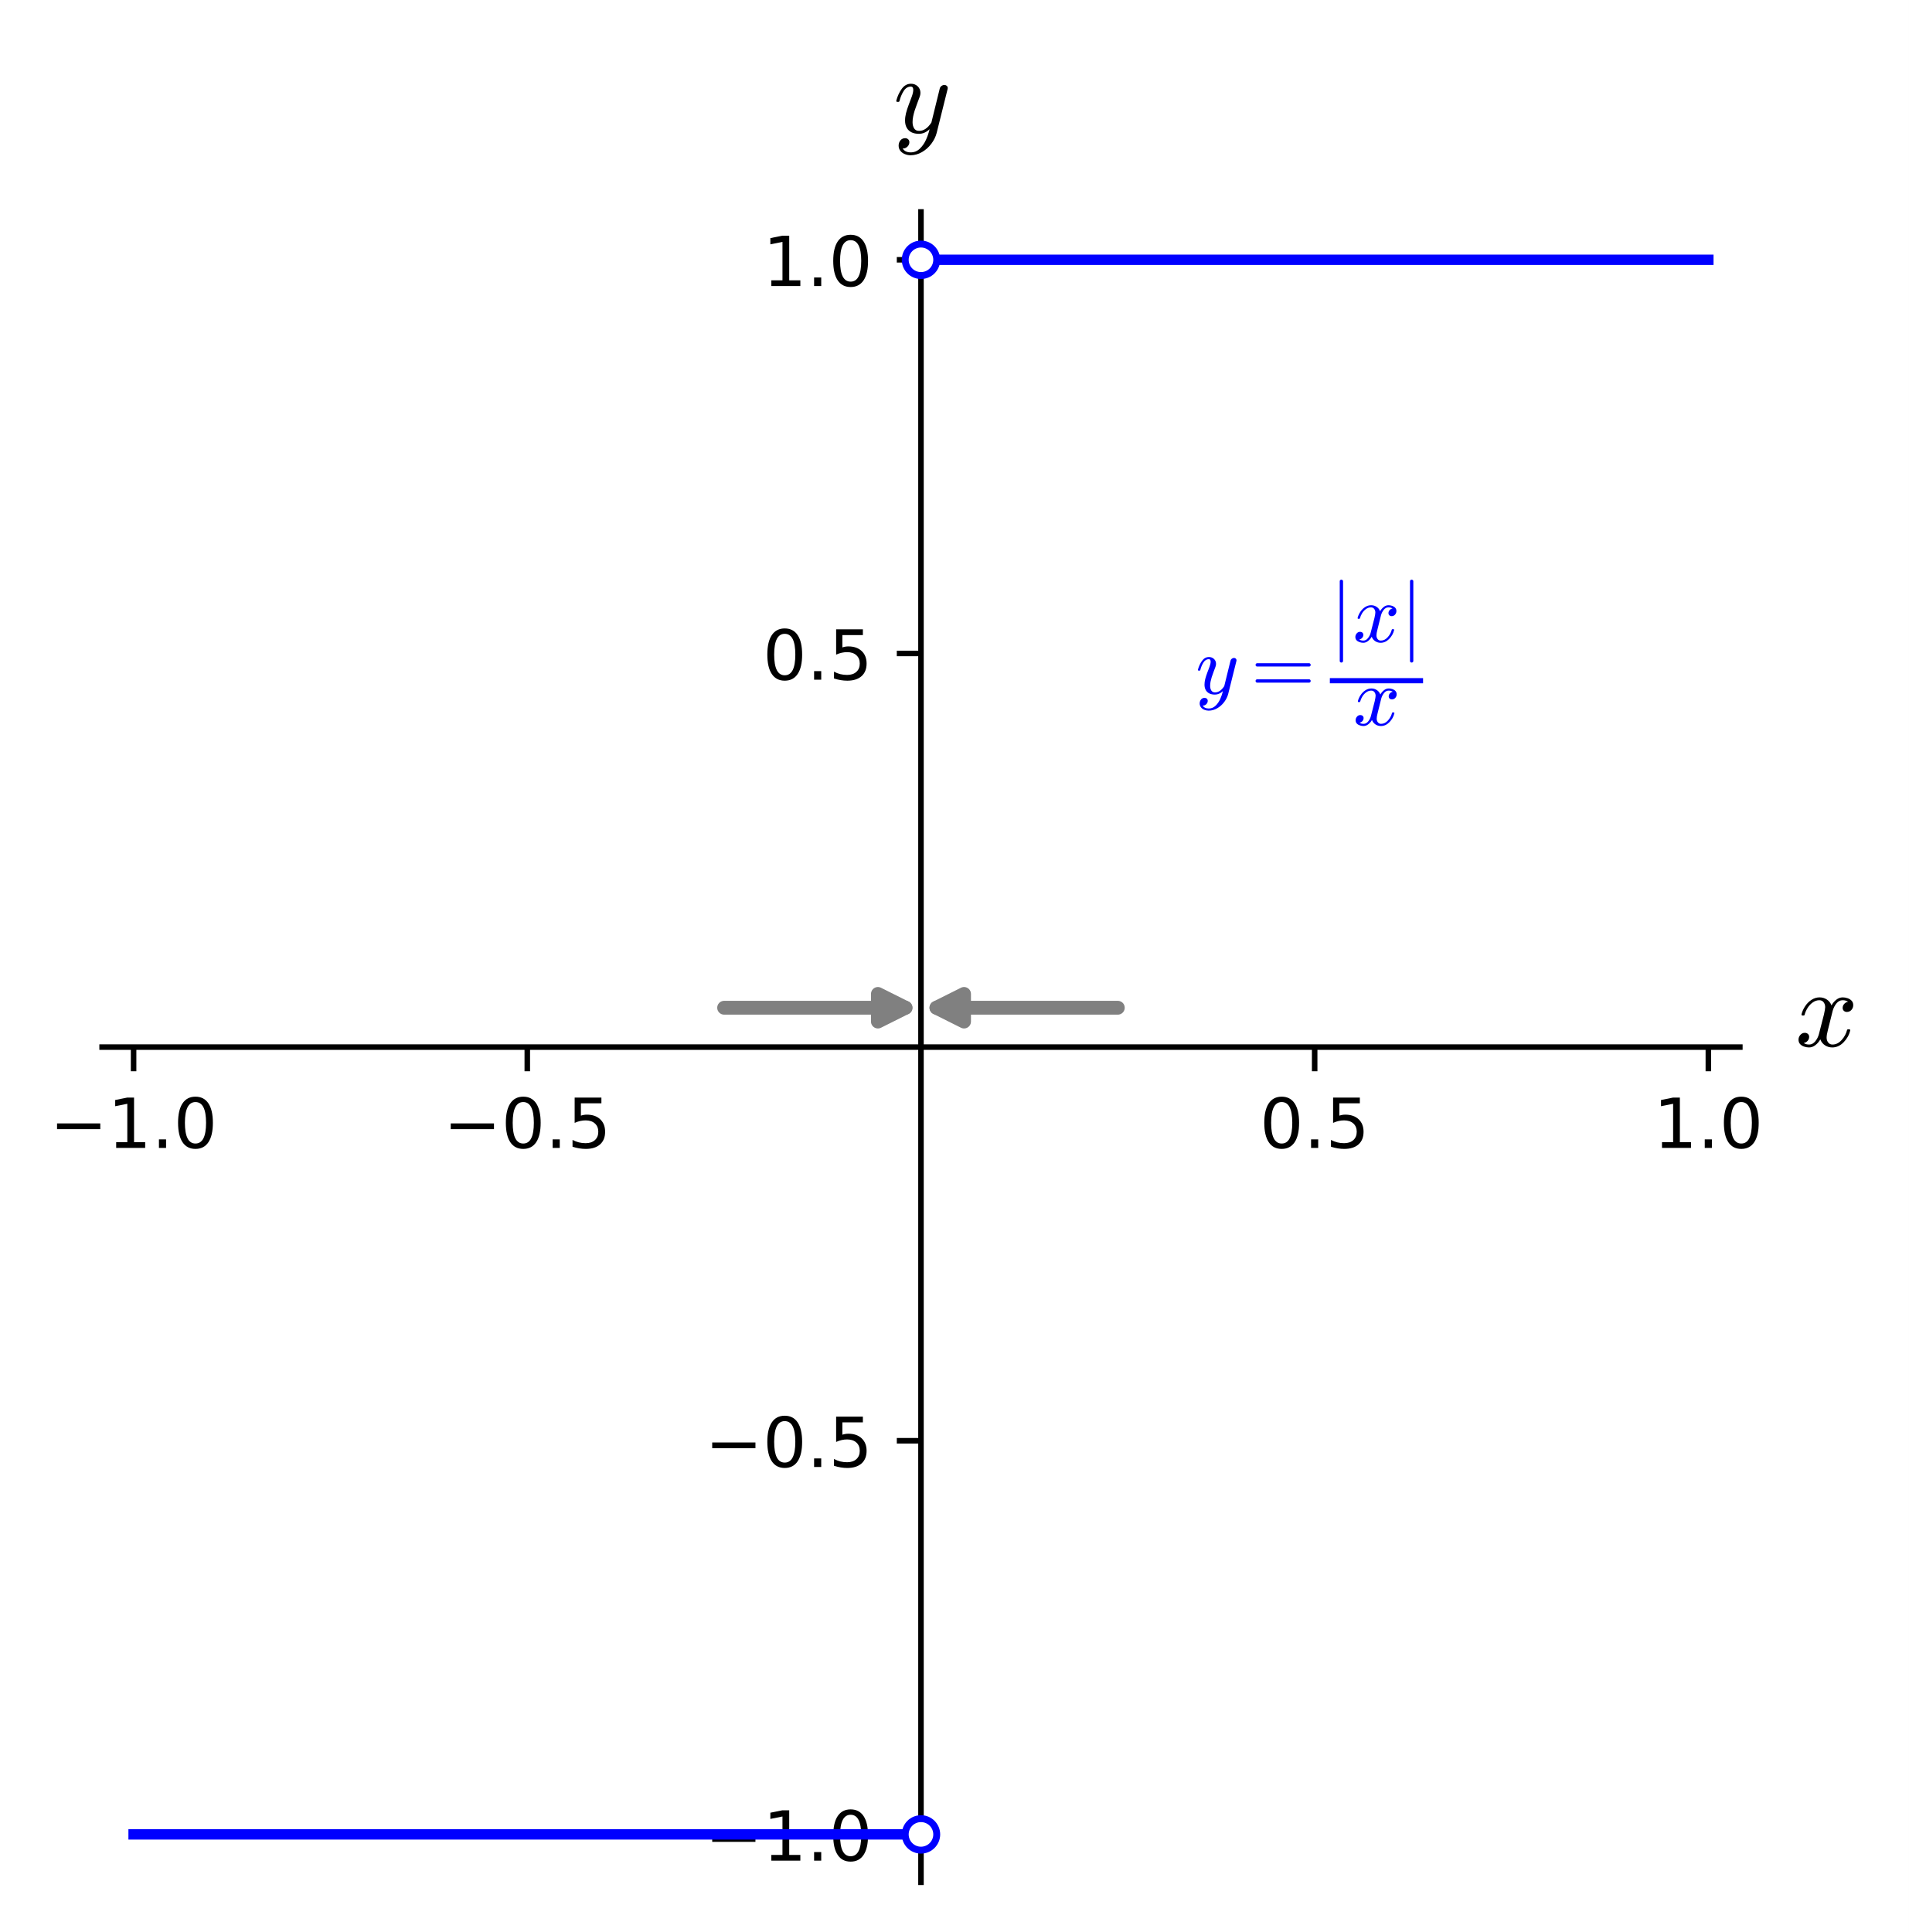
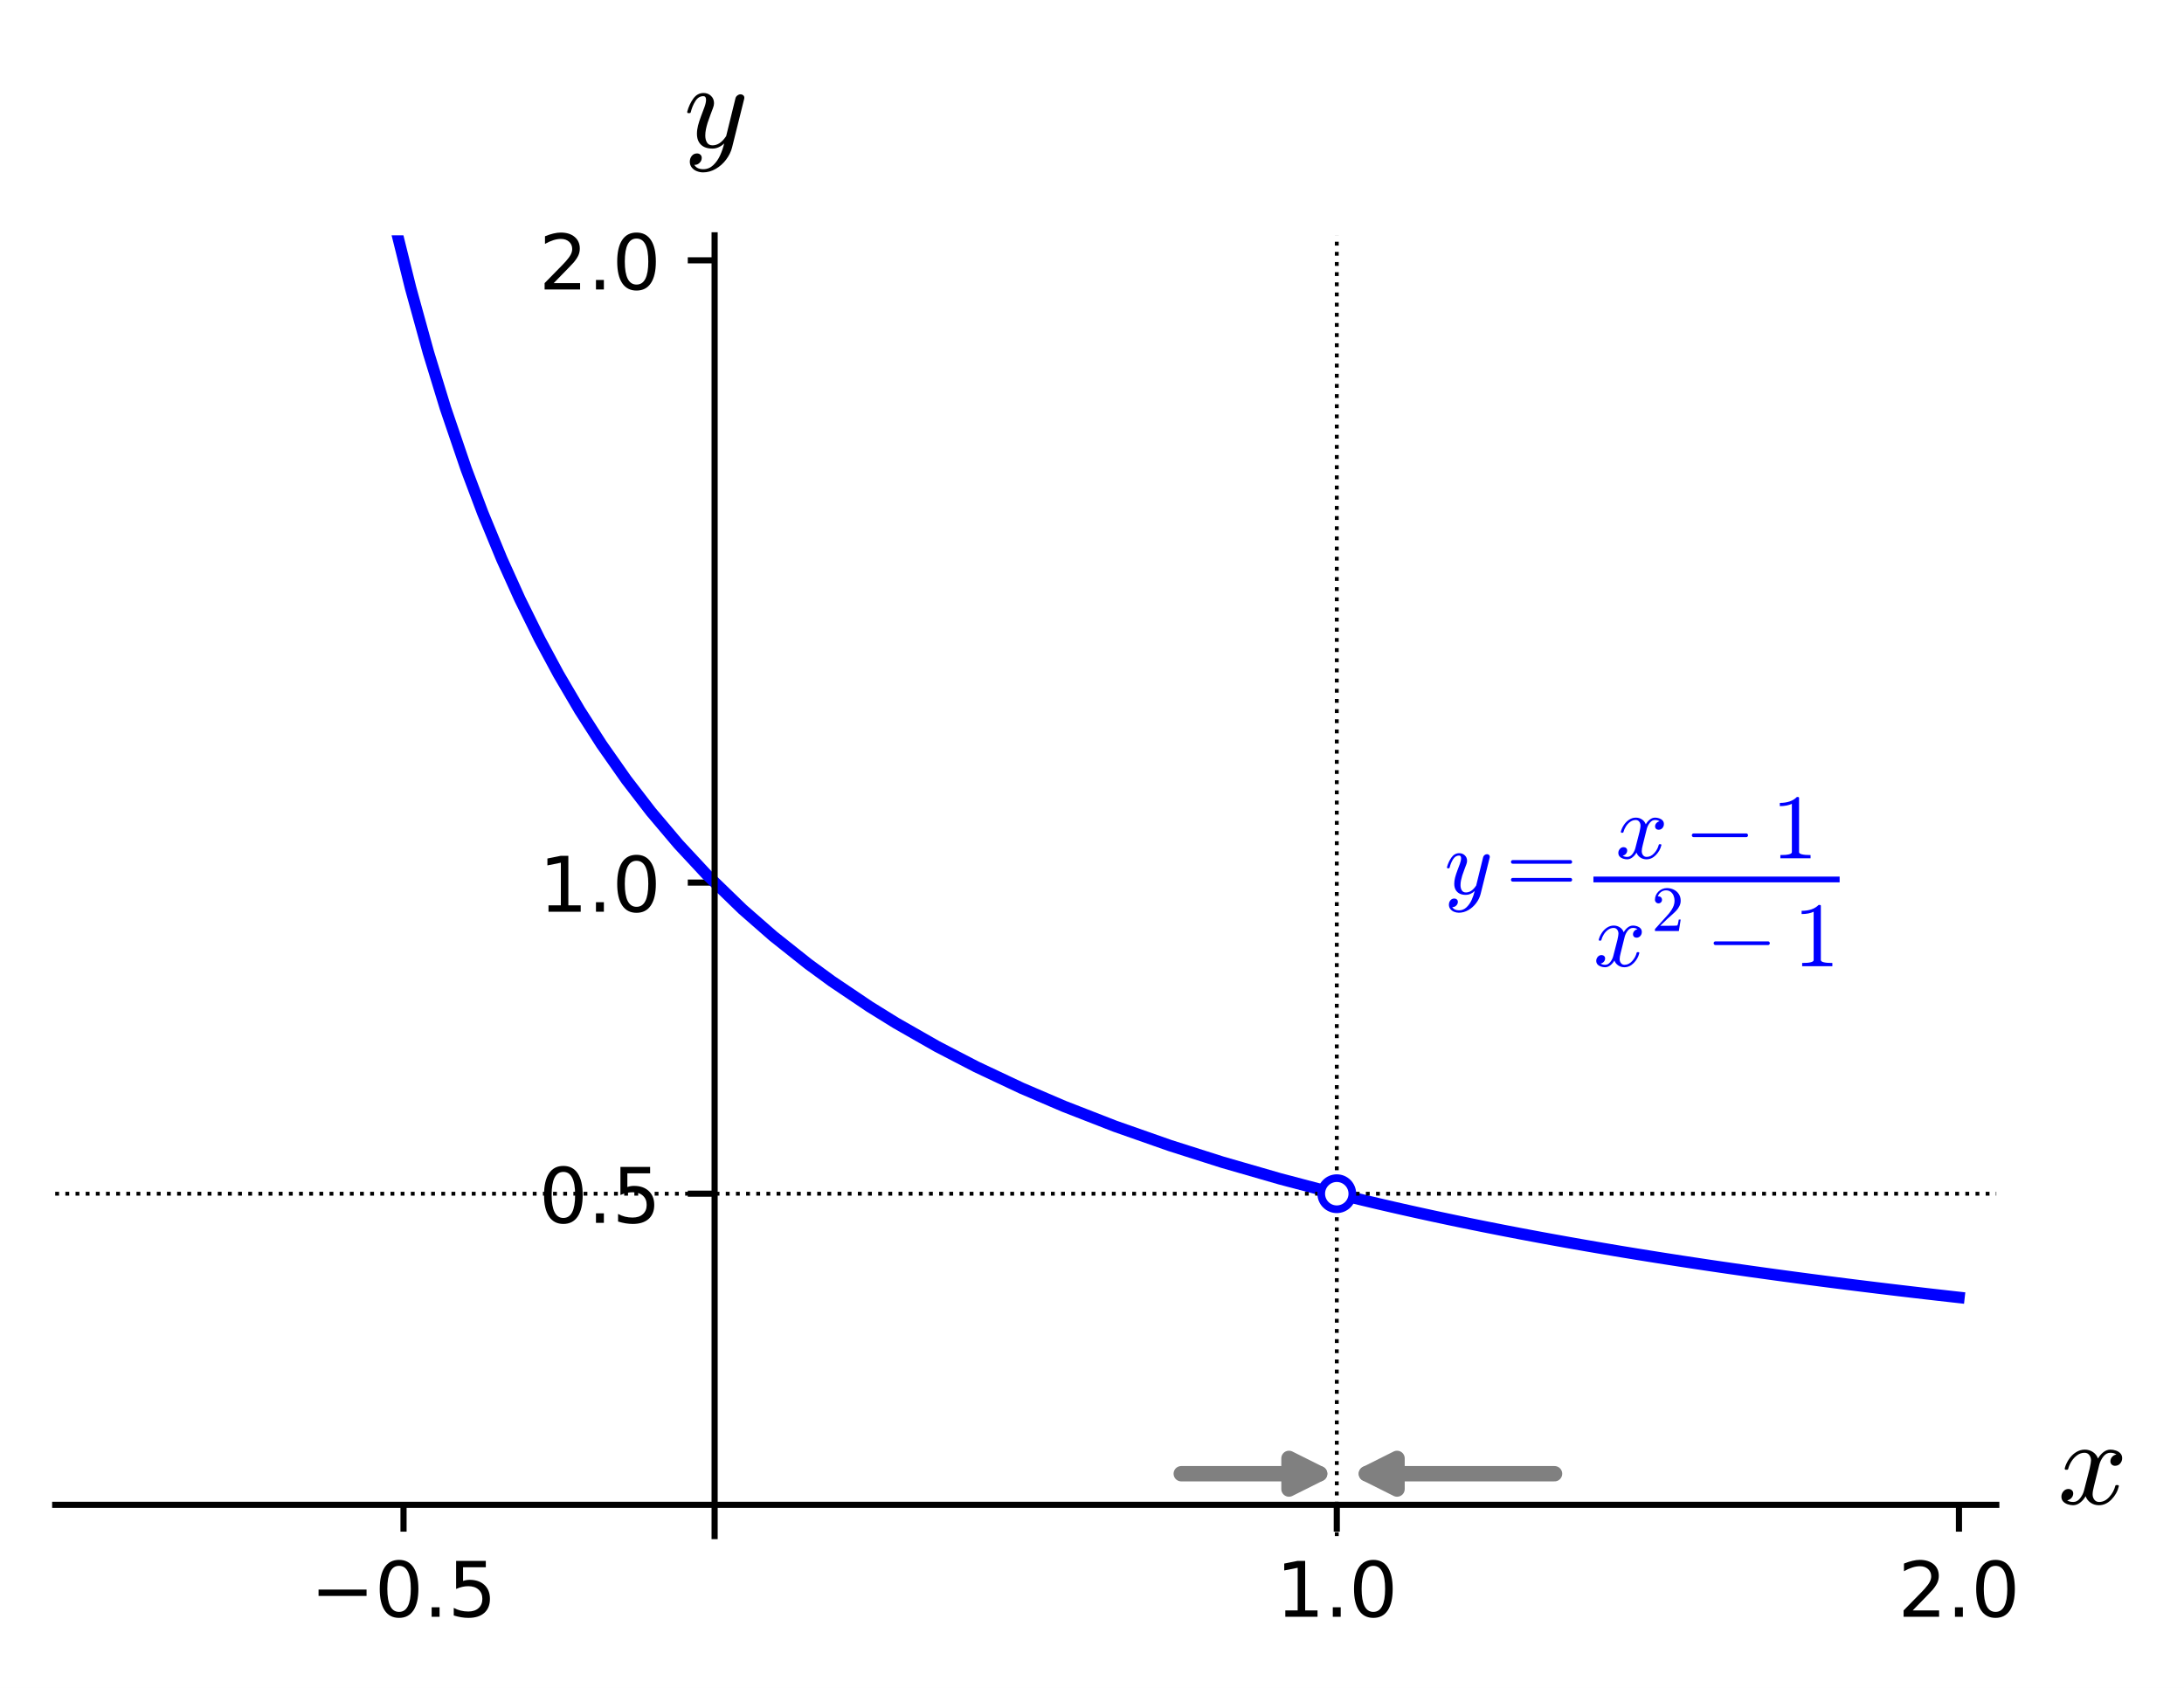
- <svg xmlns="http://www.w3.org/2000/svg" xmlns:xlink="http://www.w3.org/1999/xlink" height="279.725pt" version="1.1" viewBox="0 0 276.36 279.725" width="276.36pt">
+ <svg xmlns="http://www.w3.org/2000/svg" xmlns:xlink="http://www.w3.org/1999/xlink" height="220.099pt" version="1.1" viewBox="0 0 284.815 220.099" width="284.815pt">
  <defs>
    <style type="text/css">*{stroke-linecap:butt;stroke-linejoin:round;}</style>
  </defs>
  <g id="figure_1">
    <g id="patch_1">
-       <path d="M 0 279.725  L 276.36 279.725  L 276.36 0  L 0 0  z " style="fill:#ffffff;" />
+       <path d="M 0 220.099  L 284.815 220.099  L 284.815 0  L 0 0  z " style="fill:#ffffff;" />
    </g>
    <g id="axes_1">
      <g id="patch_2">
-         <path d="M 14.782 272.525  L 251.88 272.525  L 251.88 30.685  L 14.782 30.685  z " style="fill:#ffffff;" />
+         <path d="M 7.2 200.294  L 260.335 200.294  L 260.335 30.685  L 7.2 30.685  z " style="fill:#ffffff;" />
      </g>
      <g id="matplotlib.axis_1">
        <g id="xtick_1">
          <g id="line2d_1">
            <defs>
-               <path d="M 0 0  L 0 3.5  " id="m19f5b5f019" style="stroke:#000000;stroke-width:0.8;" />
+               <path d="M 0 0  L 0 3.5  " id="mb97dc31b6b" style="stroke:#000000;stroke-width:0.8;" />
            </defs>
            <g>
-               <use style="stroke:#000000;stroke-width:0.8;" x="19.341" xlink:href="#m19f5b5f019" y="151.605" />
+               <use style="stroke:#000000;stroke-width:0.8;" x="52.624" xlink:href="#mb97dc31b6b" y="196.221" />
            </g>
          </g>
          <g id="text_1">
-             <g transform="translate(7.2 166.2034)scale(0.1 -0.1)">
+             <g transform="translate(40.48289 210.8193)scale(0.1 -0.1)">
              <defs>
                <path d="M 10.594 35.5  L 73.188 35.5  L 73.188 27.203  L 10.594 27.203  z " id="DejaVuSans-8722" />
-                 <path d="M 12.406 8.297  L 28.516 8.297  L 28.516 63.922  L 10.984 60.406  L 10.984 69.391  L 28.422 72.906  L 38.281 72.906  L 38.281 8.297  L 54.391 8.297  L 54.391 0  L 12.406 0  z " id="DejaVuSans-49" />
+                 <path d="M 31.781 66.406  Q 24.172 66.406 20.328 58.906  Q 16.5 51.422 16.5 36.375  Q 16.5 21.391 20.328 13.891  Q 24.172 6.391 31.781 6.391  Q 39.453 6.391 43.281 13.891  Q 47.125 21.391 47.125 36.375  Q 47.125 51.422 43.281 58.906  Q 39.453 66.406 31.781 66.406  z M 31.781 74.219  Q 44.047 74.219 50.516 64.516  Q 56.984 54.828 56.984 36.375  Q 56.984 17.969 50.516 8.266  Q 44.047 -1.422 31.781 -1.422  Q 19.531 -1.422 13.062 8.266  Q 6.594 17.969 6.594 36.375  Q 6.594 54.828 13.062 64.516  Q 19.531 74.219 31.781 74.219  z " id="DejaVuSans-48" />
                <path d="M 10.688 12.406  L 21 12.406  L 21 0  L 10.688 0  z " id="DejaVuSans-46" />
-                 <path d="M 31.781 66.406  Q 24.172 66.406 20.328 58.906  Q 16.5 51.422 16.5 36.375  Q 16.5 21.391 20.328 13.891  Q 24.172 6.391 31.781 6.391  Q 39.453 6.391 43.281 13.891  Q 47.125 21.391 47.125 36.375  Q 47.125 51.422 43.281 58.906  Q 39.453 66.406 31.781 66.406  z M 31.781 74.219  Q 44.047 74.219 50.516 64.516  Q 56.984 54.828 56.984 36.375  Q 56.984 17.969 50.516 8.266  Q 44.047 -1.422 31.781 -1.422  Q 19.531 -1.422 13.062 8.266  Q 6.594 17.969 6.594 36.375  Q 6.594 54.828 13.062 64.516  Q 19.531 74.219 31.781 74.219  z " id="DejaVuSans-48" />
-               </defs>
-               <use xlink:href="#DejaVuSans-8722" />
-               <use x="83.789" xlink:href="#DejaVuSans-49" />
-               <use x="147.412" xlink:href="#DejaVuSans-46" />
-               <use x="179.199" xlink:href="#DejaVuSans-48" />
-             </g>
-           </g>
-         </g>
-         <g id="xtick_2">
-           <g id="line2d_2">
-             <g>
-               <use style="stroke:#000000;stroke-width:0.8;" x="190.326" xlink:href="#m19f5b5f019" y="151.605" />
-             </g>
-           </g>
-           <g id="text_2">
-             <g transform="translate(182.374 166.2034)scale(0.1 -0.1)">
-               <defs>
                <path d="M 10.797 72.906  L 49.516 72.906  L 49.516 64.594  L 19.828 64.594  L 19.828 46.734  Q 21.969 47.469 24.109 47.828  Q 26.266 48.188 28.422 48.188  Q 40.625 48.188 47.75 41.5  Q 54.891 34.812 54.891 23.391  Q 54.891 11.625 47.562 5.094  Q 40.234 -1.422 26.906 -1.422  Q 22.312 -1.422 17.547 -0.641  Q 12.797 0.141 7.719 1.703  L 7.719 11.625  Q 12.109 9.234 16.797 8.062  Q 21.484 6.891 26.703 6.891  Q 35.156 6.891 40.078 11.328  Q 45.016 15.766 45.016 23.391  Q 45.016 31 40.078 35.438  Q 35.156 39.891 26.703 39.891  Q 22.75 39.891 18.812 39.016  Q 14.891 38.141 10.797 36.281  z " id="DejaVuSans-53" />
              </defs>
-               <use xlink:href="#DejaVuSans-48" />
-               <use x="63.623" xlink:href="#DejaVuSans-46" />
-               <use x="95.41" xlink:href="#DejaVuSans-53" />
-             </g>
-           </g>
-         </g>
-         <g id="xtick_3">
-           <g id="line2d_3">
-             <g>
-               <use style="stroke:#000000;stroke-width:0.8;" x="76.336" xlink:href="#m19f5b5f019" y="151.605" />
-             </g>
-           </g>
-           <g id="text_3">
-             <g transform="translate(64.19472 166.2034)scale(0.1 -0.1)">
              <use xlink:href="#DejaVuSans-8722" />
              <use x="83.789" xlink:href="#DejaVuSans-48" />
              <use x="147.412" xlink:href="#DejaVuSans-46" />
              <use x="179.199" xlink:href="#DejaVuSans-53" />
            </g>
          </g>
        </g>
-         <g id="xtick_4">
-           <g id="line2d_4">
+         <g id="xtick_2">
+           <g id="line2d_2">
            <g>
-               <use style="stroke:#000000;stroke-width:0.8;" x="247.32" xlink:href="#m19f5b5f019" y="151.605" />
+               <use style="stroke:#000000;stroke-width:0.8;" x="174.33" xlink:href="#mb97dc31b6b" y="196.221" />
            </g>
          </g>
-           <g id="text_4">
-             <g transform="translate(239.3687 166.2034)scale(0.1 -0.1)">
+           <g id="text_2">
+             <g transform="translate(166.3784 210.8193)scale(0.1 -0.1)">
+               <defs>
+                 <path d="M 12.406 8.297  L 28.516 8.297  L 28.516 63.922  L 10.984 60.406  L 10.984 69.391  L 28.422 72.906  L 38.281 72.906  L 38.281 8.297  L 54.391 8.297  L 54.391 0  L 12.406 0  z " id="DejaVuSans-49" />
+               </defs>
              <use xlink:href="#DejaVuSans-49" />
              <use x="63.623" xlink:href="#DejaVuSans-46" />
              <use x="95.41" xlink:href="#DejaVuSans-48" />
            </g>
          </g>
        </g>
-         <g id="text_5">
-           <g transform="translate(259.8799 151.605)scale(0.16 -0.16)">
+         <g id="xtick_3">
+           <g id="line2d_3">
+             <g>
+               <use style="stroke:#000000;stroke-width:0.8;" x="255.467" xlink:href="#mb97dc31b6b" y="196.221" />
+             </g>
+           </g>
+           <g id="text_3">
+             <g transform="translate(247.5155 210.8193)scale(0.1 -0.1)">
+               <defs>
+                 <path d="M 19.188 8.297  L 53.609 8.297  L 53.609 0  L 7.328 0  L 7.328 8.297  Q 12.938 14.109 22.625 23.891  Q 32.328 33.688 34.812 36.531  Q 39.547 41.844 41.422 45.531  Q 43.312 49.219 43.312 52.781  Q 43.312 58.594 39.234 62.25  Q 35.156 65.922 28.609 65.922  Q 23.969 65.922 18.812 64.312  Q 13.672 62.703 7.812 59.422  L 7.812 69.391  Q 13.766 71.781 18.938 73  Q 24.125 74.219 28.422 74.219  Q 39.75 74.219 46.484 68.547  Q 53.219 62.891 53.219 53.422  Q 53.219 48.922 51.531 44.891  Q 49.859 40.875 45.406 35.406  Q 44.188 33.984 37.641 27.219  Q 31.109 20.453 19.188 8.297  z " id="DejaVuSans-50" />
+               </defs>
+               <use xlink:href="#DejaVuSans-50" />
+               <use x="63.623" xlink:href="#DejaVuSans-46" />
+               <use x="95.41" xlink:href="#DejaVuSans-48" />
+             </g>
+           </g>
+         </g>
+         <g id="text_4">
+           <g transform="translate(268.335 196.2209)scale(0.16 -0.16)">
            <defs>
              <path d="M 7.812 2.875  Q 9.578 1.516 12.797 1.516  Q 15.922 1.516 18.312 4.516  Q 20.703 7.516 21.578 11.078  L 26.125 28.812  Q 27.203 33.641 27.203 35.406  Q 27.203 37.891 25.812 39.75  Q 24.422 41.609 21.922 41.609  Q 18.75 41.609 15.969 39.625  Q 13.188 37.641 11.281 34.594  Q 9.375 31.547 8.594 28.422  Q 8.406 27.781 7.812 27.781  L 6.594 27.781  Q 5.812 27.781 5.812 28.719  L 5.812 29  Q 6.781 32.719 9.125 36.25  Q 11.469 39.797 14.859 41.984  Q 18.266 44.188 22.125 44.188  Q 25.781 44.188 28.734 42.234  Q 31.688 40.281 32.906 36.922  Q 34.625 39.984 37.281 42.078  Q 39.938 44.188 43.109 44.188  Q 45.266 44.188 47.5 43.422  Q 49.75 42.672 51.172 41.109  Q 52.594 39.547 52.594 37.203  Q 52.594 34.672 50.953 32.828  Q 49.312 31 46.781 31  Q 45.172 31 44.094 32.031  Q 43.016 33.062 43.016 34.625  Q 43.016 36.719 44.453 38.297  Q 45.906 39.891 47.906 40.188  Q 46.094 41.609 42.922 41.609  Q 39.703 41.609 37.328 38.625  Q 34.969 35.641 33.984 31.984  L 29.594 14.312  Q 28.516 10.297 28.516 7.719  Q 28.516 5.172 29.953 3.344  Q 31.391 1.516 33.797 1.516  Q 38.484 1.516 42.156 5.641  Q 45.844 9.766 47.016 14.703  Q 47.219 15.281 47.797 15.281  L 49.031 15.281  Q 49.422 15.281 49.656 15.016  Q 49.906 14.75 49.906 14.406  Q 49.906 14.312 49.812 14.109  Q 48.391 8.156 43.844 3.516  Q 39.312 -1.125 33.594 -1.125  Q 29.938 -1.125 26.984 0.844  Q 24.031 2.828 22.797 6.203  Q 21.234 3.266 18.469 1.062  Q 15.719 -1.125 12.594 -1.125  Q 10.453 -1.125 8.172 -0.359  Q 5.906 0.391 4.484 1.953  Q 3.078 3.516 3.078 5.906  Q 3.078 8.25 4.703 10.172  Q 6.344 12.109 8.797 12.109  Q 10.453 12.109 11.578 11.109  Q 12.703 10.109 12.703 8.5  Q 12.703 6.391 11.297 4.828  Q 9.906 3.266 7.812 2.875  z " id="Cmmi10-120" />
            </defs>
            <use transform="translate(0 0.8125)" xlink:href="#Cmmi10-120" />
          </g>
        </g>
      </g>
      <g id="matplotlib.axis_2">
        <g id="ytick_1">
-           <g id="line2d_5">
+           <g id="line2d_4">
            <defs>
-               <path d="M 0 0  L -3.5 0  " id="m8807e7593c" style="stroke:#000000;stroke-width:0.8;" />
+               <path d="M 0 0  L -3.5 0  " id="m054f3ed66a" style="stroke:#000000;stroke-width:0.8;" />
            </defs>
            <g>
-               <use style="stroke:#000000;stroke-width:0.8;" x="133.331" xlink:href="#m8807e7593c" y="265.594" />
+               <use style="stroke:#000000;stroke-width:0.8;" x="93.193" xlink:href="#m054f3ed66a" y="115.084" />
            </g>
          </g>
-           <g id="text_6">
-             <g transform="translate(102.048 269.3937)scale(0.1 -0.1)">
-               <use xlink:href="#DejaVuSans-8722" />
-               <use x="83.789" xlink:href="#DejaVuSans-49" />
-               <use x="147.412" xlink:href="#DejaVuSans-46" />
-               <use x="179.199" xlink:href="#DejaVuSans-48" />
+           <g id="text_5">
+             <g transform="translate(70.28971 118.883)scale(0.1 -0.1)">
+               <use xlink:href="#DejaVuSans-49" />
+               <use x="63.623" xlink:href="#DejaVuSans-46" />
+               <use x="95.41" xlink:href="#DejaVuSans-48" />
            </g>
          </g>
        </g>
        <g id="ytick_2">
-           <g id="line2d_6">
+           <g id="line2d_5">
            <g>
-               <use style="stroke:#000000;stroke-width:0.8;" x="133.331" xlink:href="#m8807e7593c" y="94.61" />
+               <use style="stroke:#000000;stroke-width:0.8;" x="93.193" xlink:href="#m054f3ed66a" y="155.652" />
            </g>
          </g>
-           <g id="text_7">
-             <g transform="translate(110.4277 98.4095)scale(0.1 -0.1)">
+           <g id="text_6">
+             <g transform="translate(70.28971 159.4516)scale(0.1 -0.1)">
              <use xlink:href="#DejaVuSans-48" />
              <use x="63.623" xlink:href="#DejaVuSans-46" />
              <use x="95.41" xlink:href="#DejaVuSans-53" />
            </g>
          </g>
        </g>
        <g id="ytick_3">
-           <g id="line2d_7">
+           <g id="line2d_6">
            <g>
-               <use style="stroke:#000000;stroke-width:0.8;" x="133.331" xlink:href="#m8807e7593c" y="208.6" />
+               <use style="stroke:#000000;stroke-width:0.8;" x="93.193" xlink:href="#m054f3ed66a" y="33.947" />
            </g>
          </g>
-           <g id="text_8">
-             <g transform="translate(102.048 212.3989)scale(0.1 -0.1)">
-               <use xlink:href="#DejaVuSans-8722" />
-               <use x="83.789" xlink:href="#DejaVuSans-48" />
-               <use x="147.412" xlink:href="#DejaVuSans-46" />
-               <use x="179.199" xlink:href="#DejaVuSans-53" />
-             </g>
-           </g>
-         </g>
-         <g id="ytick_4">
-           <g id="line2d_8">
-             <g>
-               <use style="stroke:#000000;stroke-width:0.8;" x="133.331" xlink:href="#m8807e7593c" y="37.616" />
-             </g>
-           </g>
-           <g id="text_9">
-             <g transform="translate(110.4277 41.41478)scale(0.1 -0.1)">
-               <use xlink:href="#DejaVuSans-49" />
+           <g id="text_7">
+             <g transform="translate(70.28971 37.74593)scale(0.1 -0.1)">
+               <use xlink:href="#DejaVuSans-50" />
              <use x="63.623" xlink:href="#DejaVuSans-46" />
              <use x="95.41" xlink:href="#DejaVuSans-48" />
            </g>
          </g>
        </g>
-         <g id="text_10">
-           <g transform="translate(129.3308 19.325)scale(0.16 -0.16)">
+         <g id="text_8">
+           <g transform="translate(89.19284 19.325)scale(0.16 -0.16)">
            <defs>
              <path d="M 8.406 -14.312  Q 10.5 -17.922 15.719 -17.922  Q 20.453 -17.922 23.922 -14.594  Q 27.391 -11.281 29.516 -6.562  Q 31.641 -1.859 32.812 3.078  Q 28.375 -1.125 23.188 -1.125  Q 19.234 -1.125 16.453 0.234  Q 13.672 1.609 12.125 4.312  Q 10.594 7.031 10.594 10.891  Q 10.594 14.156 11.469 17.594  Q 12.359 21.047 13.938 25.266  Q 15.531 29.5 16.703 32.625  Q 18.016 36.281 18.016 38.625  Q 18.016 41.609 15.828 41.609  Q 11.859 41.609 9.297 37.531  Q 6.734 33.453 5.516 28.422  Q 5.328 27.781 4.688 27.781  L 3.516 27.781  Q 2.688 27.781 2.688 28.719  L 2.688 29  Q 4.297 34.969 7.609 39.578  Q 10.938 44.188 16.016 44.188  Q 19.578 44.188 22.047 41.844  Q 24.516 39.5 24.516 35.891  Q 24.516 34.031 23.688 31.984  Q 23.25 30.766 21.688 26.656  Q 20.125 22.562 19.281 19.875  Q 18.453 17.188 17.922 14.594  Q 17.391 12.016 17.391 9.422  Q 17.391 6.109 18.797 3.812  Q 20.219 1.516 23.297 1.516  Q 29.5 1.516 34.422 9.078  L 42 39.891  Q 42.328 41.219 43.547 42.156  Q 44.781 43.109 46.188 43.109  Q 47.406 43.109 48.312 42.328  Q 49.219 41.547 49.219 40.281  Q 49.219 39.703 49.125 39.5  L 39.203 -0.297  Q 37.891 -5.422 34.375 -10.109  Q 30.859 -14.797 25.906 -17.656  Q 20.953 -20.516 15.578 -20.516  Q 12.984 -20.516 10.438 -19.5  Q 7.906 -18.5 6.344 -16.5  Q 4.781 -14.5 4.781 -11.812  Q 4.781 -9.078 6.391 -7.078  Q 8.016 -5.078 10.688 -5.078  Q 12.312 -5.078 13.406 -6.078  Q 14.5 -7.078 14.5 -8.688  Q 14.5 -10.984 12.781 -12.688  Q 11.078 -14.406 8.797 -14.406  Q 8.688 -14.359 8.594 -14.328  Q 8.5 -14.312 8.406 -14.312  z " id="Cmmi10-121" />
            </defs>
            <use transform="translate(0 0.8125)" xlink:href="#Cmmi10-121" />
          </g>
        </g>
      </g>
      <g id="patch_3">
-         <path clip-path="url(#p58fb23110f)" d="M 161.828 145.906  Q 147.58 145.906 135.567 145.906  " style="fill:none;stroke:#808080;stroke-linecap:round;stroke-width:2;" />
-         <path clip-path="url(#p58fb23110f)" d="M 139.567 147.906  L 135.567 145.906  L 139.567 143.906  L 139.567 147.906  z " style="fill:#808080;stroke:#808080;stroke-linecap:round;stroke-width:2;" />
+         <path clip-path="url(#p60158f8912)" d="M 202.728 192.164  Q 189.34 192.164 178.189 192.164  " style="fill:none;stroke:#808080;stroke-linecap:round;stroke-width:2;" />
+         <path clip-path="url(#p60158f8912)" d="M 182.189 194.164  L 178.189 192.164  L 182.189 190.164  L 182.189 194.164  z " style="fill:#808080;stroke:#808080;stroke-linecap:round;stroke-width:2;" />
      </g>
      <g id="patch_4">
-         <path clip-path="url(#p58fb23110f)" d="M 104.833 145.906  Q 119.082 145.906 131.095 145.906  " style="fill:none;stroke:#808080;stroke-linecap:round;stroke-width:2;" />
-         <path clip-path="url(#p58fb23110f)" d="M 127.095 143.906  L 131.095 145.906  L 127.095 147.906  L 127.095 143.906  z " style="fill:#808080;stroke:#808080;stroke-linecap:round;stroke-width:2;" />
+         <path clip-path="url(#p60158f8912)" d="M 154.046 192.164  Q 164.188 192.164 172.094 192.164  " style="fill:none;stroke:#808080;stroke-linecap:round;stroke-width:2;" />
+         <path clip-path="url(#p60158f8912)" d="M 168.094 190.164  L 172.094 192.164  L 168.094 194.164  L 168.094 190.164  z " style="fill:#808080;stroke:#808080;stroke-linecap:round;stroke-width:2;" />
      </g>
-       <g id="line2d_9">
-         <path clip-path="url(#p58fb23110f)" d="M 19.341 265.594  L 20.1 265.594  L 21.168 265.594  L 22.684 265.594  L 24.248 265.594  L 25.037 265.594  L 25.941 265.594  L 27.324 265.594  L 28.037 265.594  L 29.777 265.594  L 31.346 265.594  L 31.855 265.594  L 33.121 265.594  L 34.8 265.594  L 35.649 265.594  L 36.601 265.594  L 37.438 265.594  L 38.751 265.594  L 39.849 265.594  L 41.09 265.594  L 42.188 265.594  L 42.999 265.594  L 44.024 265.594  L 45.962 265.594  L 46.929 265.594  L 47.803 265.594  L 49.267 265.594  L 50.197 265.594  L 51.809 265.594  L 52.664 265.594  L 54.256 265.594  L 54.326 265.594  L 56.443 265.594  L 57.618 265.594  L 58.723 265.594  L 59.253 265.594  L 60.261 265.594  L 61.183 265.594  L 62.84 265.594  L 63.953 265.594  L 65.331 265.594  L 66.713 265.594  L 67.478 265.594  L 68.89 265.594  L 70.241 265.594  L 71.268 265.594  L 72.351 265.594  L 72.621 265.594  L 74.687 265.594  L 75.692 265.594  L 76.744 265.594  L 77.835 265.594  L 79.029 265.594  L 80.055 265.594  L 81.46 265.594  L 82.818 265.594  L 83.258 265.594  L 84.145 265.594  L 85.261 265.594  L 86.427 265.594  L 88.135 265.594  L 89.546 265.594  L 90.01 265.594  L 92.08 265.594  L 93.104 265.594  L 94.239 265.594  L 94.431 265.594  L 96.381 265.594  L 97.259 265.594  L 98.603 265.594  L 100.064 265.594  L 100.933 265.594  L 101.984 265.594  L 102.849 265.594  L 104.582 265.594  L 105.19 265.594  L 106.293 265.594  L 107.795 265.594  L 108.305 265.594  L 109.933 265.594  L 110.723 265.594  L 112.648 265.594  L 113.403 265.594  L 114.801 265.594  L 116.104 265.594  L 117.077 265.594  L 117.953 265.594  L 119.217 265.594  L 119.913 265.594  L 121.558 265.594  L 122.204 265.594  L 123.377 265.594  L 125.111 265.594  L 125.948 265.594  L 126.628 265.594  L 128.571 265.594  L 129.7 265.594  L 130.553 265.594  L 131.205 265.594  L 132.476 265.594  " style="fill:none;stroke:#0000ff;stroke-linecap:square;stroke-width:1.5;" />
+       <g id="line2d_7">
+         <path clip-path="url(#p60158f8912)" d="M 45.438 -1  L 47.21 8.952  L 49.112 18.564  L 51.505 29.342  L 53.553 37.579  L 55.869 45.966  L 58.086 53.202  L 60.797 61.156  L 62.961 66.899  L 65.437 72.896  L 67.796 78.116  L 70.377 83.341  L 72.835 87.908  L 75.598 92.617  L 78.429 97.035  L 81.687 101.677  L 84.889 105.833  L 88.478 110.078  L 92.174 114.052  L 96.843 118.577  L 100.833 122.066  L 105.4 125.694  L 108.468 127.939  L 113.401 131.262  L 116.847 133.398  L 122.196 136.45  L 127.328 139.111  L 133.224 141.89  L 138.728 144.25  L 145.409 146.854  L 152.595 149.378  L 159.43 151.551  L 166.96 153.722  L 173.151 155.355  L 173.151 155.355  " style="fill:none;stroke:#0000ff;stroke-linecap:square;stroke-width:1.5;" />
      </g>
+       <g id="line2d_8">
+         <path clip-path="url(#p60158f8912)" d="M 174.573 155.713  L 175.572 155.961  L 177.765 156.493  L 178.907 156.765  L 179.865 156.991  L 180.406 157.116  L 181.666 157.407  L 182.711 157.645  L 184.232 157.985  L 185.227 158.205  L 186.926 158.575  L 187.85 158.772  L 189.171 159.052  L 190.478 159.324  L 191.784 159.592  L 193.638 159.966  L 194.07 160.052  L 195.944 160.421  L 196.172 160.465  L 198.348 160.883  L 199.188 161.041  L 200.771 161.336  L 201.248 161.424  L 202.342 161.624  L 204.307 161.978  L 205.374 162.167  L 206.835 162.423  L 207.156 162.478  L 209.06 162.804  L 210.74 163.087  L 211.527 163.218  L 212.383 163.358  L 213.396 163.524  L 215.056 163.791  L 216.283 163.986  L 217.298 164.145  L 219.365 164.465  L 219.457 164.479  L 220.764 164.678  L 222.59 164.952  L 223.556 165.095  L 224.426 165.222  L 225.898 165.435  L 227.291 165.635  L 228.245 165.77  L 230.312 166.058  L 231.569 166.231  L 231.792 166.261  L 233.993 166.558  L 235.213 166.72  L 236.049 166.831  L 236.628 166.906  L 238.306 167.124  L 239.081 167.223  L 240.773 167.438  L 242.402 167.641  L 242.692 167.677  L 244.901 167.948  L 245.119 167.974  L 246.903 168.189  L 247.545 168.265  L 249.275 168.469  L 251.083 168.679  L 252.311 168.82  L 252.866 168.883  L 254.821 169.103  L 255.467 169.175  " style="fill:none;stroke:#0000ff;stroke-linecap:square;stroke-width:1.5;" />
+       </g>
+       <g id="line2d_9" />
      <g id="line2d_10">
-         <path clip-path="url(#p58fb23110f)" d="M 134.47 37.616  L 135.582 37.616  L 136.387 37.616  L 137.55 37.616  L 139.01 37.616  L 139.874 37.616  L 141.119 37.616  L 142.453 37.616  L 143.601 37.616  L 143.769 37.616  L 145.375 37.616  L 146.467 37.616  L 147.454 37.616  L 148.919 37.616  L 149.498 37.616  L 151.191 37.616  L 152.421 37.616  L 153.43 37.616  L 154.175 37.616  L 156.082 37.616  L 157.014 37.616  L 158.35 37.616  L 158.594 37.616  L 160.28 37.616  L 161.768 37.616  L 162.987 37.616  L 163.55 37.616  L 164.292 37.616  L 166.092 37.616  L 167.605 37.616  L 168.26 37.616  L 169.491 37.616  L 170.011 37.616  L 171.437 37.616  L 172.841 37.616  L 174.41 37.616  L 175.177 37.616  L 175.826 37.616  L 177.769 37.616  L 179.113 37.616  L 179.606 37.616  L 180.764 37.616  L 181.564 37.616  L 182.931 37.616  L 184.389 37.616  L 185.793 37.616  L 186.056 37.616  L 187.418 37.616  L 188.824 37.616  L 190.237 37.616  L 191.742 37.616  L 192.754 37.616  L 193.697 37.616  L 195.094 37.616  L 195.687 37.616  L 196.892 37.616  L 198.211 37.616  L 199.302 37.616  L 200.108 37.616  L 201.313 37.616  L 202.954 37.616  L 204.293 37.616  L 204.926 37.616  L 206.261 37.616  L 207.119 37.616  L 208.032 37.616  L 209.834 37.616  L 210.375 37.616  L 211.709 37.616  L 213.057 37.616  L 214.416 37.616  L 215.58 37.616  L 216.124 37.616  L 217.769 37.616  L 218.671 37.616  L 220.338 37.616  L 221.247 37.616  L 221.682 37.616  L 222.86 37.616  L 224.68 37.616  L 225.037 37.616  L 226.387 37.616  L 227.711 37.616  L 228.847 37.616  L 230.436 37.616  L 231.837 37.616  L 232.623 37.616  L 233.965 37.616  L 234.54 37.616  L 235.911 37.616  L 236.677 37.616  L 238.103 37.616  L 239.646 37.616  L 240.087 37.616  L 242.101 37.616  L 242.173 37.616  L 243.807 37.616  L 244.989 37.616  L 246.444 37.616  L 247.32 37.616  " style="fill:none;stroke:#0000ff;stroke-linecap:square;stroke-width:1.5;" />
+         <path clip-path="url(#p60158f8912)" d="M 7.2 155.652  L 260.335 155.652  " style="fill:none;stroke:#000000;stroke-dasharray:0.5,0.825;stroke-dashoffset:0;stroke-width:0.5;" />
+       </g>
+       <g id="line2d_11">
+         <path clip-path="url(#p60158f8912)" d="M 174.33 200.294  L 174.33 30.685  " style="fill:none;stroke:#000000;stroke-dasharray:0.5,0.825;stroke-dashoffset:0;stroke-width:0.5;" />
      </g>
      <g id="patch_5">
-         <path d="M 133.331 272.525  L 133.331 30.685  " style="fill:none;stroke:#000000;stroke-linecap:square;stroke-linejoin:miter;stroke-width:0.8;" />
+         <path d="M 93.193 200.294  L 93.193 30.685  " style="fill:none;stroke:#000000;stroke-linecap:square;stroke-linejoin:miter;stroke-width:0.8;" />
      </g>
      <g id="patch_6">
-         <path d="M 14.782 151.605  L 251.88 151.605  " style="fill:none;stroke:#000000;stroke-linecap:square;stroke-linejoin:miter;stroke-width:0.8;" />
+         <path d="M 7.2 196.221  L 260.335 196.221  " style="fill:none;stroke:#000000;stroke-linecap:square;stroke-linejoin:miter;stroke-width:0.8;" />
      </g>
-       <g id="text_11">
-         <g style="fill:#0000ff;" transform="translate(173.1056 100.4903)scale(0.12 -0.12)">
+       <g id="text_9">
+         <g style="fill:#0000ff;" transform="translate(188.3785 116.6438)scale(0.12 -0.12)">
          <defs>
            <path d="M 7.516 13.281  Q 6.688 13.281 6.141 13.906  Q 5.609 14.547 5.609 15.281  Q 5.609 16.109 6.141 16.688  Q 6.688 17.281 7.516 17.281  L 70.312 17.281  Q 71.047 17.281 71.578 16.688  Q 72.125 16.109 72.125 15.281  Q 72.125 14.547 71.578 13.906  Q 71.047 13.281 70.312 13.281  z M 7.516 32.719  Q 6.688 32.719 6.141 33.297  Q 5.609 33.891 5.609 34.719  Q 5.609 35.453 6.141 36.078  Q 6.688 36.719 7.516 36.719  L 70.312 36.719  Q 71.047 36.719 71.578 36.078  Q 72.125 35.453 72.125 34.719  Q 72.125 33.891 71.578 33.297  Q 71.047 32.719 70.312 32.719  z " id="Cmr10-61" />
-             <path d="M 11.922 -23.188  L 11.922 73.188  Q 11.922 73.969 12.5 74.484  Q 13.094 75 13.922 75  Q 14.656 75 15.281 74.484  Q 15.922 73.969 15.922 73.188  L 15.922 -23.188  Q 15.922 -23.969 15.281 -24.484  Q 14.656 -25 13.922 -25  Q 13.094 -25 12.5 -24.484  Q 11.922 -23.969 11.922 -23.188  z " id="Cmsy10-106" />
+             <path d="M 10.203 23  Q 9.375 23 8.828 23.625  Q 8.297 24.266 8.297 25  Q 8.297 25.734 8.828 26.359  Q 9.375 27 10.203 27  L 67.578 27  Q 68.359 27 68.875 26.359  Q 69.391 25.734 69.391 25  Q 69.391 24.266 68.875 23.625  Q 68.359 23 67.578 23  z " id="Cmsy10-161" />
+             <path d="M 9.281 0  L 9.281 3.516  Q 21.781 3.516 21.781 6.688  L 21.781 59.188  Q 16.609 56.688 8.688 56.688  L 8.688 60.203  Q 20.953 60.203 27.203 66.609  L 28.609 66.609  Q 28.953 66.609 29.266 66.328  Q 29.594 66.062 29.594 65.719  L 29.594 6.688  Q 29.594 3.516 42.094 3.516  L 42.094 0  z " id="Cmr10-49" />
+             <path d="M 4.984 0  L 4.984 2.688  Q 4.984 2.938 5.172 3.219  L 20.703 20.406  Q 24.219 24.219 26.406 26.797  Q 28.609 29.391 30.75 32.766  Q 32.906 36.141 34.156 39.625  Q 35.406 43.109 35.406 47.016  Q 35.406 51.125 33.891 54.859  Q 32.375 58.594 29.375 60.844  Q 26.375 63.094 22.125 63.094  Q 17.781 63.094 14.312 60.469  Q 10.844 57.859 9.422 53.719  Q 9.812 53.812 10.5 53.812  Q 12.75 53.812 14.328 52.297  Q 15.922 50.781 15.922 48.391  Q 15.922 46.094 14.328 44.5  Q 12.75 42.922 10.5 42.922  Q 8.156 42.922 6.562 44.547  Q 4.984 46.188 4.984 48.391  Q 4.984 52.156 6.391 55.438  Q 7.812 58.734 10.469 61.297  Q 13.141 63.875 16.484 65.234  Q 19.828 66.609 23.578 66.609  Q 29.297 66.609 34.219 64.188  Q 39.156 61.766 42.031 57.344  Q 44.922 52.938 44.922 47.016  Q 44.922 42.672 43.016 38.766  Q 41.109 34.859 38.125 31.656  Q 35.156 28.469 30.516 24.406  Q 25.875 20.359 24.422 19  L 13.094 8.109  L 22.703 8.109  Q 29.781 8.109 34.547 8.219  Q 39.312 8.344 39.594 8.594  Q 40.766 9.859 42 17.828  L 44.922 17.828  L 42.094 0  z " id="Cmr10-50" />
          </defs>
-           <use transform="translate(0 0.5)" xlink:href="#Cmmi10-121" />
-           <use transform="translate(66.58203 0.5)" xlink:href="#Cmr10-61" />
-           <use transform="translate(161.8262 63)" xlink:href="#Cmsy10-106" />
-           <use transform="translate(189.5117 63)" xlink:href="#Cmmi10-120" />
-           <use transform="translate(246.5918 63)" xlink:href="#Cmsy10-106" />
-           <use transform="translate(189.8262 -37.4375)" xlink:href="#Cmmi10-120" />
-           <path d="M 161.826 13  L 161.826 19.25  L 274.277 19.25  L 274.277 13  L 161.826 13  z " />
+           <use transform="translate(0 0.765625)" xlink:href="#Cmmi10-121" />
+           <use transform="translate(66.58203 0.765625)" xlink:href="#Cmr10-61" />
+           <use transform="translate(185.8262 39.39062)" xlink:href="#Cmmi10-120" />
+           <use transform="translate(260.4648 39.39062)" xlink:href="#Cmsy10-161" />
+           <use transform="translate(355.709 39.39062)" xlink:href="#Cmr10-49" />
+           <use transform="translate(161.8262 -77.875)" xlink:href="#Cmmi10-120" />
+           <use transform="translate(225.2095 -39.61094)scale(0.7)" xlink:href="#Cmr10-50" />
+           <use transform="translate(284.1455 -77.875)" xlink:href="#Cmsy10-161" />
+           <use transform="translate(379.3896 -77.875)" xlink:href="#Cmr10-49" />
+           <path d="M 161.826 13.266  L 161.826 19.516  L 429.39 19.516  L 429.39 13.266  L 161.826 13.266  z " />
        </g>
      </g>
      <g id="patch_7">
-         <path clip-path="url(#p58fb23110f)" d="M 133.331 39.895  C 133.935 39.895 134.515 39.655 134.943 39.228  C 135.37 38.8 135.611 38.22 135.611 37.616  C 135.611 37.011 135.37 36.431 134.943 36.004  C 134.515 35.576 133.935 35.336 133.331 35.336  C 132.726 35.336 132.146 35.576 131.719 36.004  C 131.291 36.431 131.051 37.011 131.051 37.616  C 131.051 38.22 131.291 38.8 131.719 39.228  C 132.146 39.655 132.726 39.895 133.331 39.895  z " style="fill:#ffffff;stroke:#0000ff;stroke-linejoin:miter;" />
-       </g>
-       <g id="patch_8">
-         <path clip-path="url(#p58fb23110f)" d="M 133.331 267.874  C 133.935 267.874 134.515 267.634 134.943 267.206  C 135.37 266.779 135.611 266.199 135.611 265.594  C 135.611 264.99 135.37 264.41 134.943 263.982  C 134.515 263.555 133.935 263.315 133.331 263.315  C 132.726 263.315 132.146 263.555 131.719 263.982  C 131.291 264.41 131.051 264.99 131.051 265.594  C 131.051 266.199 131.291 266.779 131.719 267.206  C 132.146 267.634 132.726 267.874 133.331 267.874  z " style="fill:#ffffff;stroke:#0000ff;stroke-linejoin:miter;" />
+         <path clip-path="url(#p60158f8912)" d="M 174.33 157.681  C 174.868 157.681 175.384 157.467 175.764 157.087  C 176.145 156.706 176.358 156.19 176.358 155.652  C 176.358 155.114 176.145 154.598 175.764 154.218  C 175.384 153.838 174.868 153.624 174.33 153.624  C 173.792 153.624 173.276 153.838 172.896 154.218  C 172.515 154.598 172.302 155.114 172.302 155.652  C 172.302 156.19 172.515 156.706 172.896 157.087  C 173.276 157.467 173.792 157.681 174.33 157.681  z " style="fill:#ffffff;stroke:#0000ff;stroke-linejoin:miter;" />
      </g>
    </g>
  </g>
  <defs>
-     <clipPath id="p58fb23110f">
-       <rect height="241.84" width="237.098" x="14.782" y="30.685" />
+     <clipPath id="p60158f8912">
+       <rect height="169.609" width="253.135" x="7.2" y="30.685" />
    </clipPath>
  </defs>
</svg>
